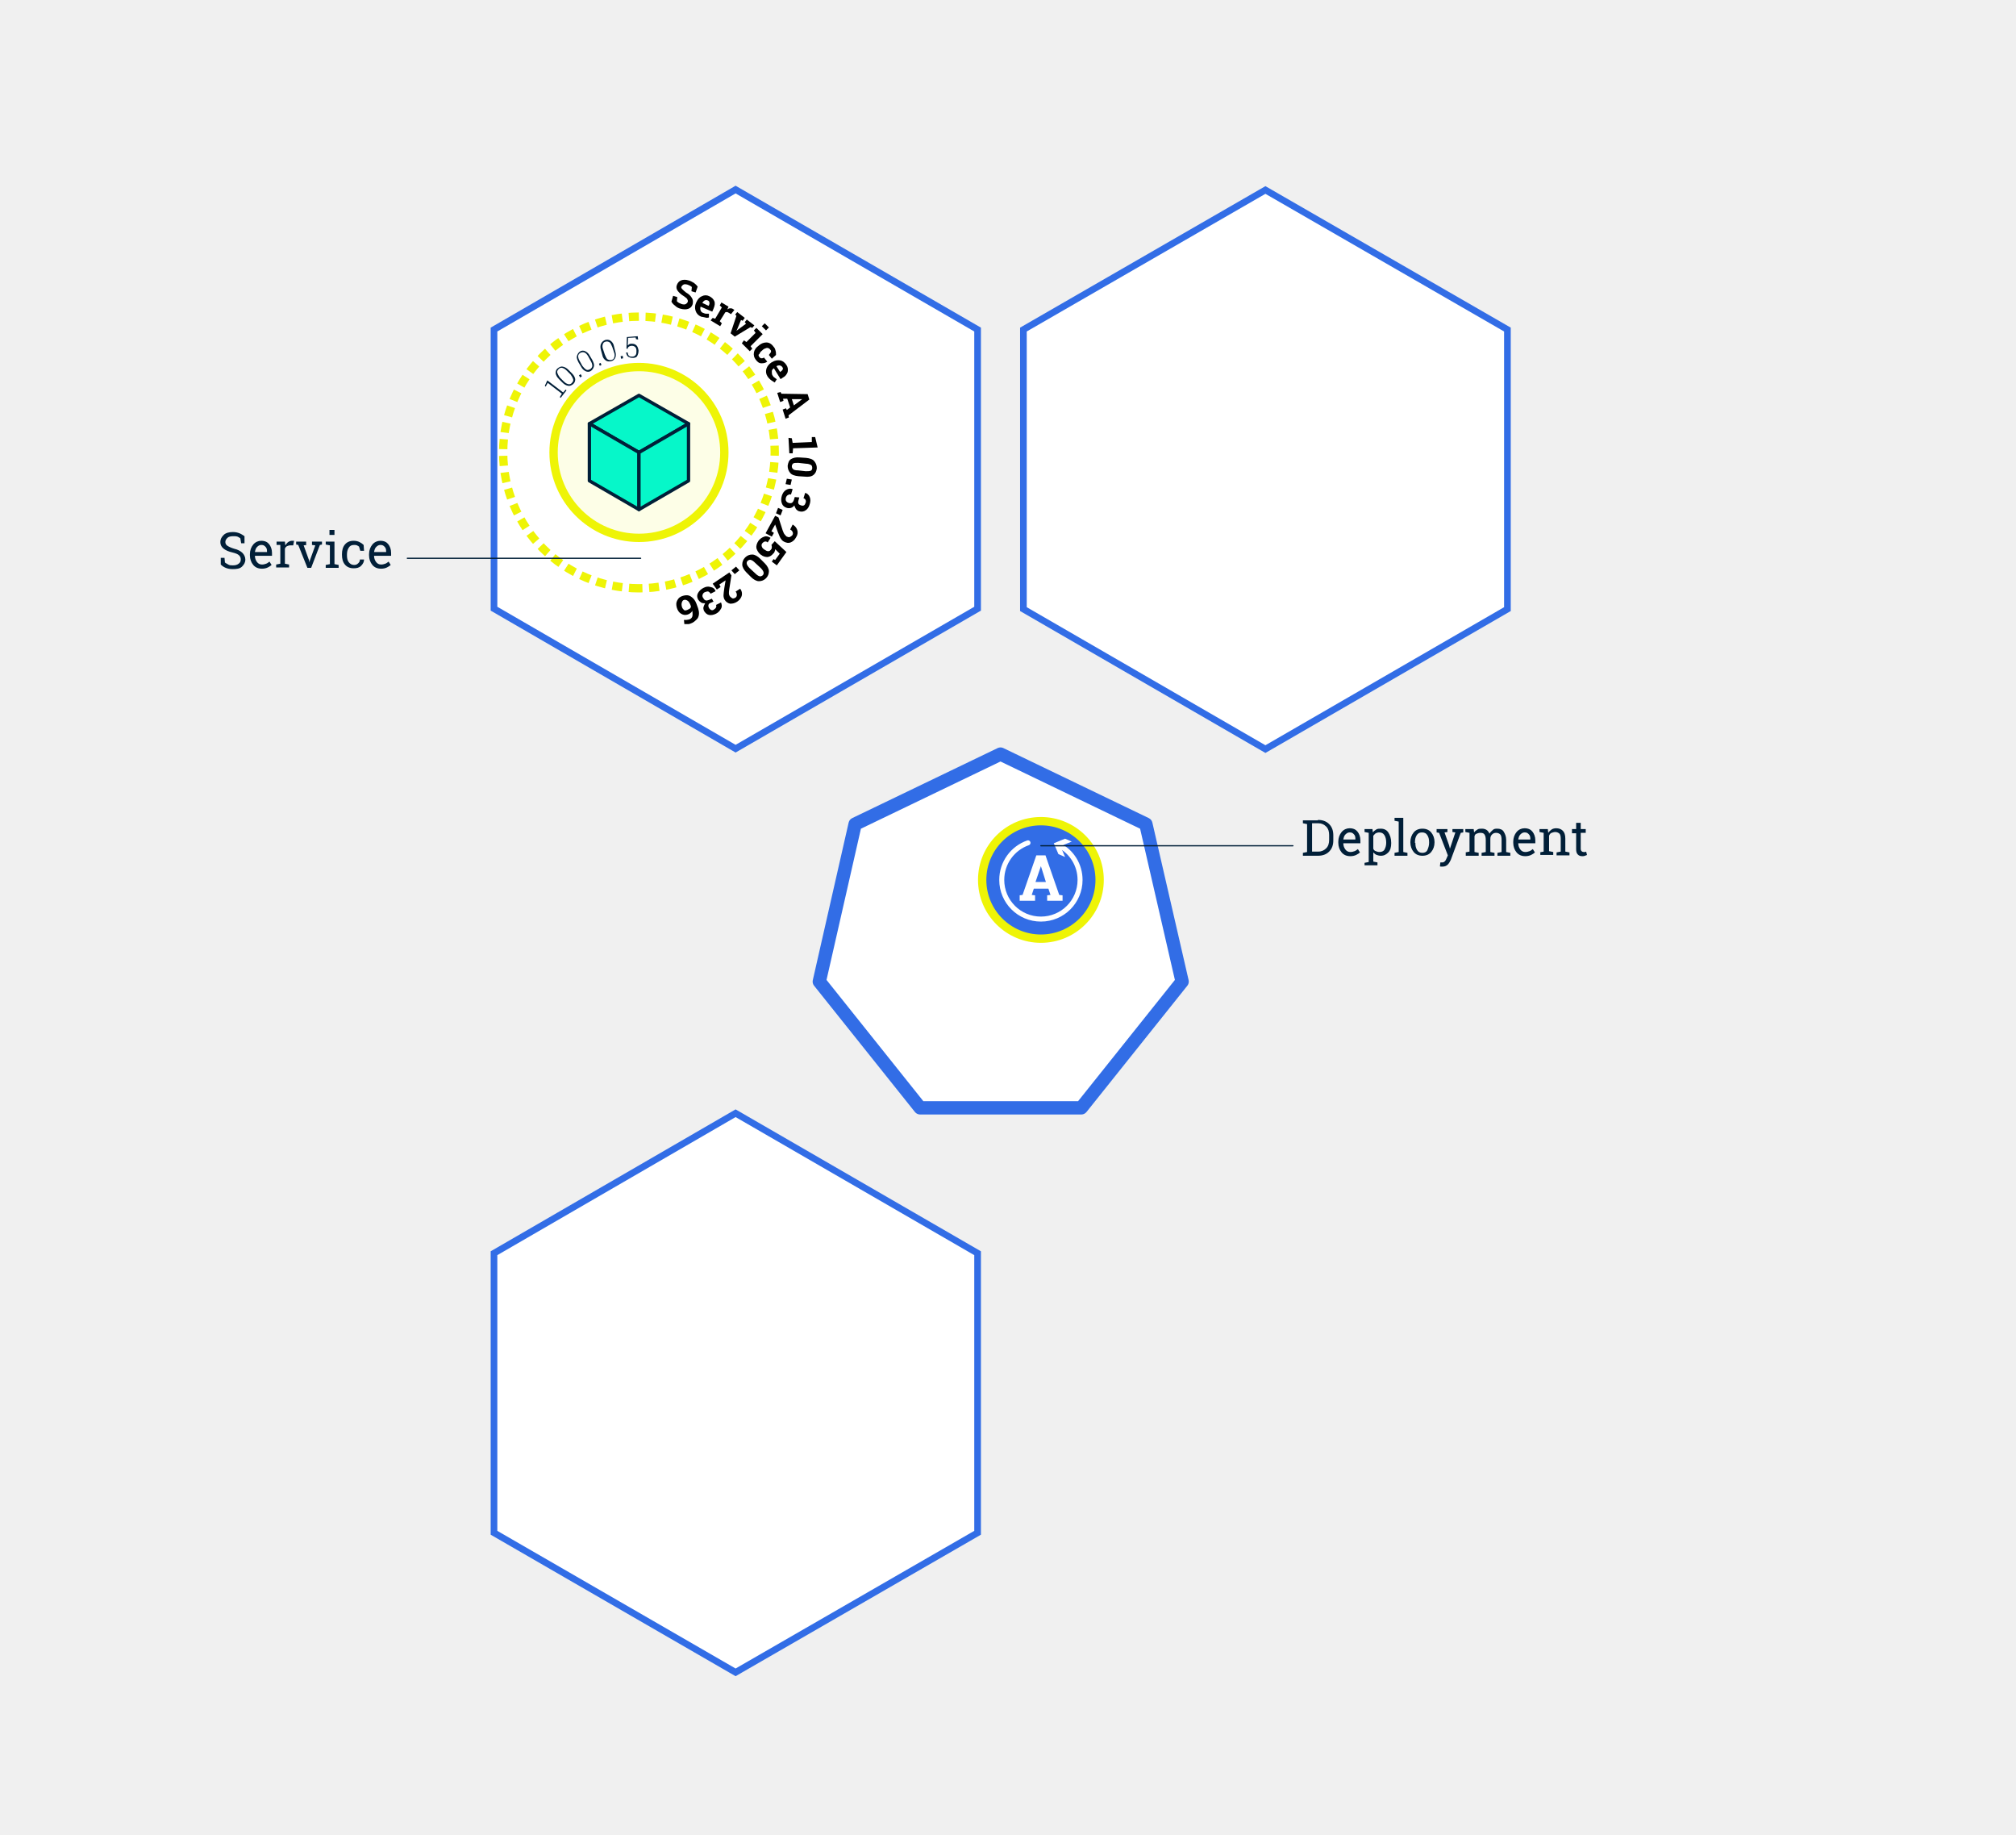
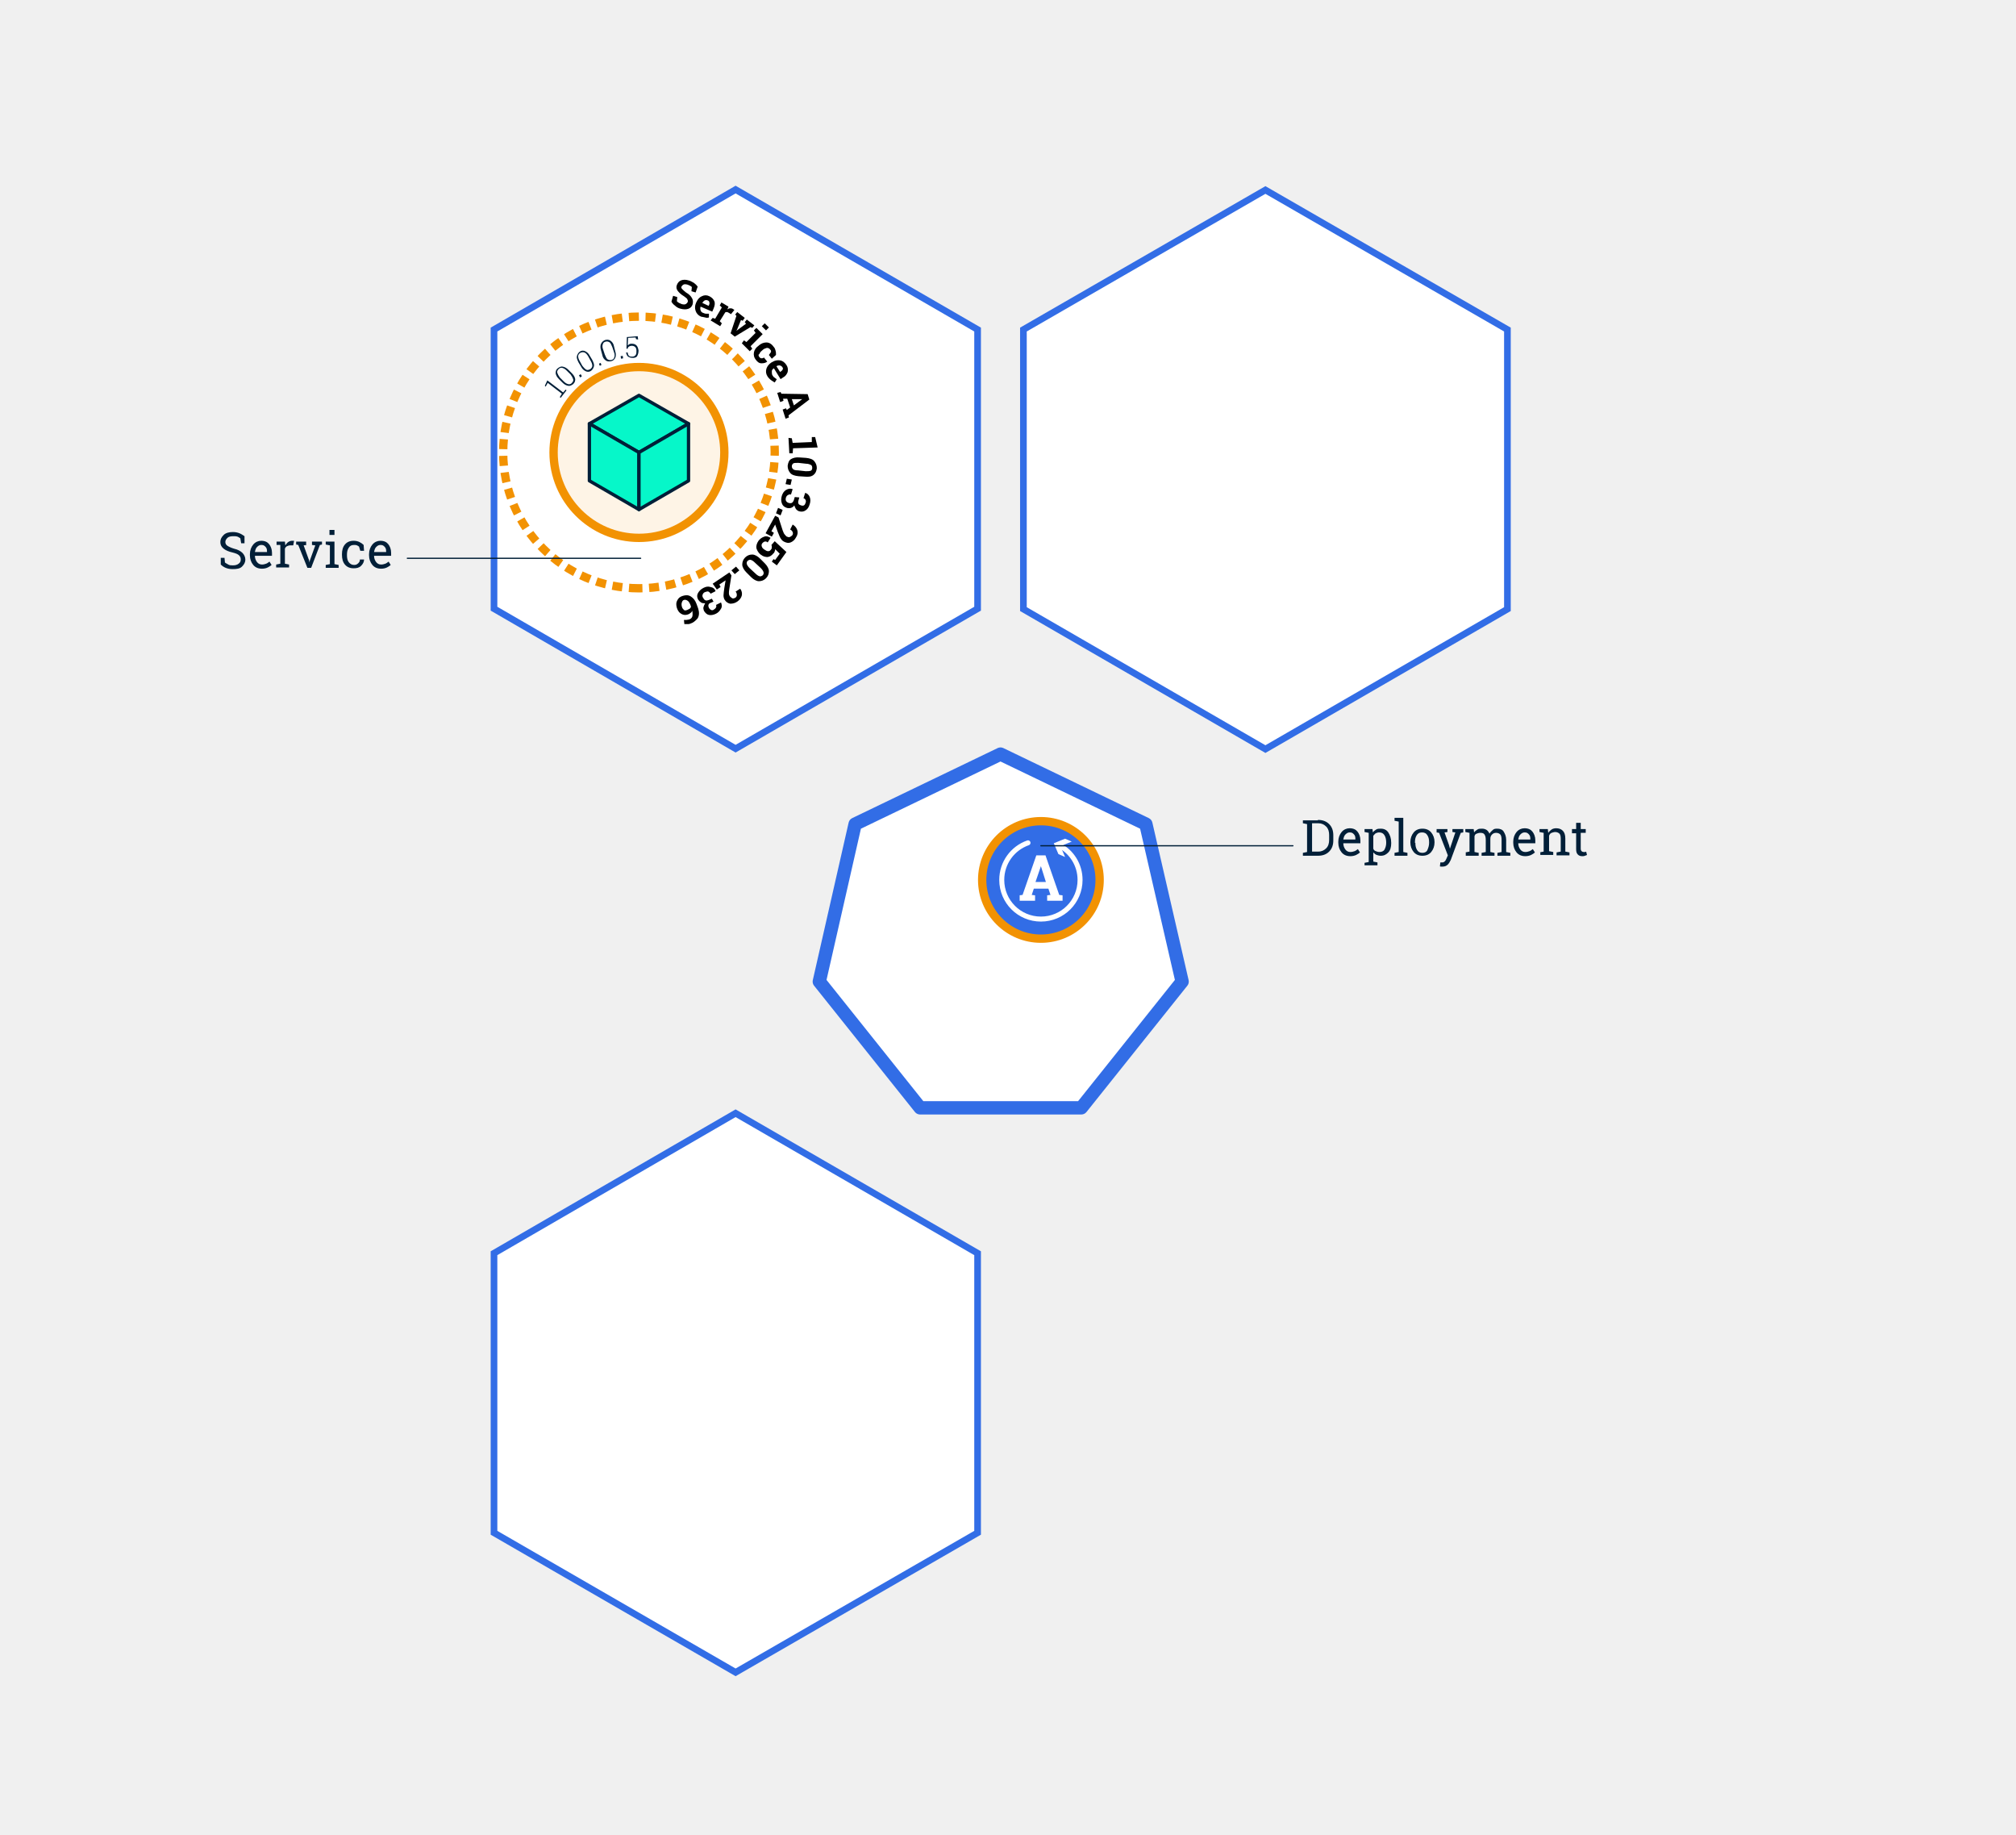
<svg xmlns="http://www.w3.org/2000/svg" xmlns:xlink="http://www.w3.org/1999/xlink" version="1.1" x="0px" y="0px" viewBox="0 0 484 440.4" style="enable-background:new 0 0 484 440.4;" xml:space="preserve">
  <style type="text/css">
	.st0{fill:#FFFFFF;stroke:#326DE6;stroke-width:2;stroke-linecap:round;stroke-linejoin:round;stroke-miterlimit:10;}
	.st1{opacity:0.71;fill:#326CE6;}
	.st2{opacity:0.45;fill:#FFFFFF;}
	.st3{fill:#FFFFFF;stroke:#006DE9;stroke-width:2;stroke-linecap:round;stroke-linejoin:round;stroke-miterlimit:10;}
	.st4{fill:#006DE9;}
	.st5{fill:#A0CAEA;}
	.st6{fill:#FFFFFF;}
	.st7{opacity:0.13;}
	.st8{fill:url(#SVGID_1_);}
	.st9{fill:url(#SVGID_2_);}
	.st10{fill:#FFFFFF;stroke:#006DE9;stroke-linecap:round;stroke-linejoin:round;stroke-miterlimit:10;}
	.st11{fill:#FFFFFF;stroke:#006DE9;stroke-width:6;stroke-linecap:round;stroke-linejoin:round;stroke-miterlimit:10;}
	.st12{fill:#FFFFFF;stroke:#326DE6;stroke-width:3.2;stroke-linecap:round;stroke-linejoin:round;stroke-miterlimit:10;}
	.st13{fill:#326DE6;}
	.st14{fill:none;stroke:#326DE6;stroke-width:2.4;stroke-miterlimit:10;}
	.st15{fill:#A0CAE9;}
	.st16{fill:#FFFFFF;stroke:#326DE6;stroke-width:1.6;stroke-linecap:round;stroke-linejoin:round;stroke-miterlimit:10;}
	.st17{fill:#FFFFFF;stroke:#326DE6;stroke-width:1.6;stroke-miterlimit:10;}
	.st18{fill:none;stroke:#06F7C9;stroke-width:2;stroke-miterlimit:10;}
	.st19{fill:none;stroke:#06F7C9;stroke-width:2;stroke-miterlimit:10;stroke-dasharray:2.375,1.583;}
	.st20{fill:none;stroke:#06F7C9;stroke-width:2;stroke-miterlimit:10;stroke-dasharray:2.401,1.6;}
- 	.st21{fill:none;stroke:#EEF406;stroke-width:2;stroke-miterlimit:10;stroke-dasharray:2.4,1.6;}
- 	.st22{fill:none;stroke:#EEF406;stroke-width:2;stroke-miterlimit:10;}
- 	.st23{fill:none;stroke:#EEF406;stroke-width:2;stroke-miterlimit:10;stroke-dasharray:2.397,1.598;}
- 	.st24{fill:none;stroke:#EEF406;stroke-width:2;stroke-miterlimit:10;stroke-dasharray:2.395,1.597;}
- 	.st25{fill:none;stroke:#EEF406;stroke-width:2;stroke-miterlimit:10;stroke-dasharray:2.396,1.598;}
- 	.st26{opacity:0.1;fill:#EEF406;}
- 	.st27{opacity:2.000000e-02;fill:#EEF406;}
+ 	.st21{fill:none;stroke:#F29202;stroke-width:2;stroke-miterlimit:10;stroke-dasharray:2.4,1.6;}
+ 	.st22{fill:none;stroke:#F29202;stroke-width:2;stroke-miterlimit:10;}
+ 	.st23{fill:none;stroke:#F29202;stroke-width:2;stroke-miterlimit:10;stroke-dasharray:2.397,1.598;}
+ 	.st24{fill:none;stroke:#F29202;stroke-width:2;stroke-miterlimit:10;stroke-dasharray:2.395,1.597;}
+ 	.st25{fill:none;stroke:#F29202;stroke-width:2;stroke-miterlimit:10;stroke-dasharray:2.396,1.598;}
+ 	.st26{opacity:0.1;fill:#F29202;}
+ 	.st27{opacity:2.000000e-02;fill:#F29202;}
	.st28{opacity:0.1;fill:#06F7C9;}
	.st29{fill:none;stroke:#006DE9;stroke-width:0.8;stroke-miterlimit:10;}
	.st30{opacity:0.1;fill:url(#SVGID_3_);}
	.st31{opacity:0.1;fill:url(#SVGID_4_);}
	.st32{opacity:0.1;fill:url(#SVGID_5_);}
	.st33{opacity:0.1;fill:url(#SVGID_6_);}
	.st34{fill:none;stroke:#326DE6;stroke-width:1.2;stroke-miterlimit:10;}
	.st35{opacity:0.1;fill:url(#SVGID_7_);}
	.st36{opacity:0.1;fill:url(#SVGID_8_);}
	.st37{opacity:0.1;fill:url(#SVGID_9_);}
	.st38{opacity:0.1;fill:url(#SVGID_10_);}
	.st39{fill:none;stroke:#326DE6;stroke-width:2;stroke-miterlimit:10;}
- 	.st40{opacity:0.4;fill:none;stroke:#EEF406;stroke-width:2;stroke-miterlimit:10;}
- 	.st41{fill:none;stroke:#EEF406;stroke-width:2.46;stroke-miterlimit:10;}
+ 	.st40{opacity:0.4;fill:none;stroke:#F29202;stroke-width:2;stroke-miterlimit:10;}
+ 	.st41{fill:none;stroke:#F29202;stroke-width:2.46;stroke-miterlimit:10;}
	.st42{fill:#011F38;}
	.st43{opacity:0.4;}
	.st44{opacity:0.1;}
- 	.st45{fill:#326DE6;stroke:#EEF406;stroke-width:2;stroke-miterlimit:10;}
+ 	.st45{fill:#326DE6;stroke:#F29202;stroke-width:2;stroke-miterlimit:10;}
	.st46{fill:none;stroke:#FFFFFF;stroke-width:1.2;stroke-linecap:round;stroke-linejoin:round;}
	.st47{fill:#06F7C9;stroke:#FFFFFF;stroke-width:0.3;stroke-linecap:round;stroke-linejoin:round;stroke-miterlimit:10;}
	.st48{fill:none;stroke:#011F38;stroke-width:1.2;stroke-linecap:round;stroke-linejoin:round;}
	.st49{fill:#326DE6;stroke:#06F7C9;stroke-width:2;stroke-miterlimit:10;}
	.st50{fill:#06F7C9;stroke:#011F38;stroke-width:0.8;stroke-linecap:round;stroke-linejoin:round;stroke-miterlimit:10;}
	.st51{fill:#8115FF;stroke:#011F38;stroke-width:0.8;stroke-linecap:round;stroke-linejoin:round;stroke-miterlimit:10;}
	.st52{opacity:0.3;}
	.st53{opacity:0.2;fill:#6D6E71;}
- 	.st54{fill:#EEF406;}
+ 	.st54{fill:#F29202;}
	.st55{fill:#06F7C9;}
	.st56{fill:#FFFFFF;stroke:#06F7C9;stroke-width:2;stroke-miterlimit:10;stroke-dasharray:2.4,1.6;}
- 	.st57{fill:#FFFFFF;stroke:#EEF406;stroke-width:1.6;stroke-miterlimit:10;stroke-dasharray:2.4,1.6;}
+ 	.st57{fill:#FFFFFF;stroke:#F29202;stroke-width:1.6;stroke-miterlimit:10;stroke-dasharray:2.4,1.6;}
	.st58{fill:none;stroke:#06F7C9;stroke-width:2;stroke-miterlimit:10;stroke-dasharray:2.494,1.663;}
	.st59{fill:none;stroke:#06F7C9;stroke-width:2;stroke-miterlimit:10;stroke-dasharray:2.008,1.339;}
	.st60{fill:none;stroke:#06F7C9;stroke-width:2;stroke-miterlimit:10;stroke-dasharray:2.724,1.816;}
	.st61{fill:#011F38;stroke:#414042;stroke-width:0.3;stroke-linecap:round;stroke-linejoin:round;stroke-miterlimit:10;}
	.st62{fill:none;stroke:#011F38;stroke-width:0.3;stroke-linecap:round;stroke-linejoin:round;stroke-miterlimit:10;}
	.st63{fill:none;stroke:#011F38;stroke-width:0.281;stroke-linecap:round;stroke-linejoin:round;stroke-miterlimit:10;}
</style>
  <symbol id="node_high_level" viewBox="-81 -93 162 186.1">
    <polygon class="st0" points="-80,-46 -80,46 0,92 80,46 80,-46 0,-92  " />
    <g id="Isolation_Mode_3_">
	</g>
  </symbol>
  <symbol id="node_x5F_empty" viewBox="-87.5 -100.6 175.1 201.1">
    <use xlink:href="#node_high_level" width="162" height="186.1" id="XMLID_201_" x="-81" y="-93" transform="matrix(1.0808 0 0 1.0808 -3.292006e-05 -3.749943e-05)" style="overflow:visible;" />
    <g>
      <polygon class="st1" points="76.8,-28.1 -14,-80.3 0,-88.3 76.7,-44.4   " />
      <polygon class="st2" points="76.8,-28.1 32.1,-53.8 38.8,-66.1 76.7,-44.4   " />
    </g>
  </symbol>
  <symbol id="node_x5F_new" viewBox="-87.6 -101 175.2 202">
    <polygon class="st3" points="0,-100 -86.6,-50 -86.6,50 0,100 86.6,50 86.6,-50  " />
    <polygon class="st4" points="-86.6,-20.2 -86.6,-50 0,-100 25.8,-85.1  " />
    <polygon class="st5" points="-40.8,-70.7 -32.9,-57 15.7,-85.1 0,-94.3  " />
    <text transform="matrix(0.866 -0.5 -0.5 -0.866 -33.9256 -70.7388)" class="st6" style="font-family:'RobotoSlab-Regular'; font-size:11.363px;">Docker</text>
    <text transform="matrix(0.866 -0.5 -0.5 -0.866 -76.0668 -46.4087)" class="st6" style="font-family:'RobotoSlab-Regular'; font-size:11.363px;">Kubelt</text>
  </symbol>
  <g id="CLUSTER">
</g>
  <g id="master">
    <g id="master_x5F_level1">
	</g>
    <polygon class="st12" points="220.9,265.9 196.7,235.6 205.3,197.8 240.2,181 275.1,197.8 283.8,235.6 259.6,265.9  " />
  </g>
  <g id="Node">
    <g id="Node_x5F_level3_x5F_1">
      <g id="Isolation_Mode">
		</g>
    </g>
    <g>
      <polygon class="st17" points="303.8,179.8 245.7,146.2 245.7,79.1 303.8,45.6 361.9,79.1 361.9,146.2   " />
    </g>
    <g>
      <polygon class="st17" points="176.6,179.7 118.6,146.1 118.6,79.1 176.6,45.5 234.7,79.1 234.7,146.1   " />
    </g>
    <g>
      <polygon class="st17" points="176.6,401.4 118.6,367.9 118.6,300.8 176.6,267.2 234.7,300.8 234.7,367.9   " />
    </g>
  </g>
  <g id="service">
    <g>
      <g>
        <path d="M167,70.2l-1-0.3l0.1-1c-0.1-0.1-0.2-0.2-0.4-0.3c-0.2-0.1-0.4-0.2-0.7-0.3c-0.4-0.1-0.7-0.1-0.9,0     c-0.2,0.1-0.4,0.3-0.5,0.5c-0.1,0.2,0,0.4,0.2,0.6c0.2,0.2,0.5,0.5,0.9,0.8c0.7,0.4,1.1,0.8,1.4,1.3s0.3,0.9,0.2,1.5     c-0.2,0.6-0.5,0.9-1,1.1s-1.2,0.2-1.9,0c-0.5-0.1-1-0.4-1.3-0.7c-0.4-0.3-0.7-0.6-0.9-1l0.4-1.4l1,0.3l-0.1,1     c0.1,0.1,0.3,0.3,0.5,0.4c0.2,0.1,0.5,0.2,0.7,0.3c0.4,0.1,0.7,0.1,0.9,0c0.2-0.1,0.4-0.3,0.5-0.5c0.1-0.3,0-0.5-0.1-0.7     s-0.4-0.4-0.8-0.7c-0.7-0.4-1.2-0.9-1.5-1.3c-0.3-0.4-0.4-0.9-0.2-1.4c0.2-0.5,0.5-0.9,1-1.1c0.5-0.2,1.2-0.2,1.8,0     c0.5,0.1,0.9,0.4,1.3,0.6c0.4,0.3,0.7,0.6,0.9,0.9L167,70.2z" />
        <path d="M168.3,76c-0.7-0.3-1.1-0.8-1.3-1.4c-0.2-0.6-0.2-1.2,0.1-1.9l0.1-0.2c0.3-0.7,0.8-1.2,1.3-1.4c0.6-0.3,1.2-0.3,1.8,0     c0.6,0.3,1,0.7,1.2,1.2c0.2,0.5,0.1,1.1-0.2,1.8l-0.3,0.7l-2.8-1.2l0,0c-0.1,0.3-0.1,0.6,0,0.9s0.3,0.5,0.6,0.6     c0.3,0.1,0.5,0.2,0.7,0.2c0.2,0,0.4,0,0.7,0l0,0.9c-0.3,0.1-0.6,0.1-0.9,0S168.7,76.1,168.3,76z M169.9,72.1     c-0.2-0.1-0.5-0.1-0.7,0s-0.4,0.3-0.6,0.6l0,0l1.5,0.7l0.1-0.1c0.1-0.3,0.2-0.5,0.1-0.7C170.3,72.4,170.2,72.2,169.9,72.1z" />
        <path d="M171.1,76.3l0.6,0.2l1.6-2.7l-0.5-0.5l0.4-0.7l1.7,1l-0.3,0.7c0.2-0.2,0.5-0.3,0.7-0.3c0.2,0,0.5,0,0.7,0.2     c0.1,0,0.1,0.1,0.2,0.1c0.1,0.1,0.1,0.1,0.1,0.1l-0.8,1l-0.5-0.3c-0.2-0.1-0.3-0.2-0.5-0.2c-0.2,0-0.3,0-0.4,0.1l-1.3,2.1     l0.5,0.5l-0.4,0.7l-2.3-1.4L171.1,76.3z" />
        <path d="M178.3,77l-0.4-0.2l-0.9,2.2l-0.2,0.4l0,0l0.4-0.3l1.9-1.4l-0.3-0.4l0.5-0.6l1.8,1.4l-0.5,0.6l-0.4-0.2l-3.8,2.3l-1-0.8     l1.4-4.2l-0.3-0.3l0.5-0.6l1.8,1.4L178.3,77z" />
        <path d="M178.6,81.7l0.6,0.4l2.2-2.2l-0.4-0.6l0.6-0.6l1.5,1.5l-2.9,2.9l0.4,0.6l-0.6,0.6l-1.9-1.9L178.6,81.7z M183.9,79.3l-1-1     l0.7-0.7l1,1L183.9,79.3z" />
        <path d="M182.3,85.7c0.2,0.2,0.3,0.3,0.5,0.3c0.2,0,0.4,0,0.6-0.2l0.8,1l0,0c-0.4,0.3-0.8,0.4-1.4,0.4s-1-0.4-1.3-0.8     c-0.5-0.6-0.6-1.2-0.5-1.8c0.1-0.6,0.5-1.2,1.1-1.6l0.1-0.1c0.6-0.5,1.2-0.7,1.8-0.7c0.6,0,1.2,0.3,1.7,1c0.3,0.3,0.4,0.6,0.5,1     c0.1,0.3,0.1,0.6,0.1,1l-1,0.9l-0.7-0.9l0.5-0.7c0-0.1,0-0.2,0-0.3c0-0.1-0.1-0.2-0.2-0.3c-0.2-0.3-0.5-0.4-0.8-0.4     c-0.3,0.1-0.7,0.2-1,0.5l-0.1,0.1c-0.4,0.3-0.6,0.6-0.7,0.9C182,85.1,182.1,85.4,182.3,85.7z" />
        <path d="M184.3,90.4c-0.4-0.6-0.5-1.2-0.3-1.9c0.2-0.6,0.6-1.1,1.2-1.5l0.2-0.1c0.6-0.4,1.3-0.5,1.9-0.4c0.6,0.1,1.1,0.5,1.5,1.1     c0.4,0.6,0.4,1.1,0.3,1.7c-0.2,0.5-0.5,1-1.1,1.3l-0.6,0.4l-1.6-2.6l0,0c-0.3,0.2-0.5,0.4-0.5,0.7s0,0.6,0.1,0.9     c0.2,0.3,0.3,0.5,0.5,0.6c0.2,0.1,0.3,0.3,0.6,0.4l-0.5,0.8c-0.2-0.1-0.5-0.3-0.8-0.5S184.5,90.7,184.3,90.4z M187.8,88.1     c-0.1-0.2-0.3-0.3-0.6-0.4c-0.2,0-0.5,0-0.8,0.2l0,0l0.9,1.4l0.1-0.1c0.2-0.1,0.4-0.3,0.5-0.5C188,88.5,188,88.3,187.8,88.1z" />
        <path d="M187.4,94.1l0.2,0.4l6.3,0.1l0.4,1.3l-5,3.8l0.1,0.5l-0.8,0.3l-0.7-2.2l0.8-0.3l0.2,0.4l0.8-0.6l-0.7-2.1l-1,0l0.1,0.5     l-0.8,0.3l-0.7-2.2L187.4,94.1z M190.1,95.8l0.5,1.5l2-1.5l0,0L190.1,95.8z" />
        <path d="M190.1,105.2l0.2,1.1l4.6-0.2l0-1.2l0.8,0l0.6,2.5l-5.9,0.2l-0.1,1.2l-0.8,0l-0.2-3.7L190.1,105.2z" />
        <path d="M191.7,114.3c-0.9-0.1-1.6-0.3-2-0.8s-0.6-1-0.6-1.7c0.1-0.7,0.3-1.3,0.8-1.6s1.2-0.5,2.1-0.4l1.5,0.1     c0.9,0.1,1.6,0.3,2,0.8s0.6,1,0.6,1.7c-0.1,0.7-0.3,1.2-0.8,1.6s-1.2,0.5-2.1,0.4L191.7,114.3z M193.4,113.1c0.5,0,0.9,0,1.2-0.1     c0.3-0.1,0.4-0.4,0.4-0.7c0-0.3-0.1-0.6-0.3-0.7s-0.6-0.3-1.2-0.3l-1.8-0.2c-0.5,0-1,0-1.2,0.1s-0.4,0.4-0.4,0.7     c0,0.3,0.1,0.5,0.3,0.7c0.2,0.2,0.6,0.3,1.2,0.3L193.4,113.1z" />
        <path d="M188.6,116.2l0.3-1.3l1.2,0.2l-0.3,1.3L188.6,116.2z" />
        <path d="M191.9,119.4l-0.2,0.7c-0.1,0.3-0.1,0.6,0,0.8s0.3,0.3,0.6,0.4c0.3,0.1,0.5,0.1,0.7,0c0.2-0.1,0.3-0.3,0.4-0.6     c0.1-0.2,0.1-0.5,0-0.7c-0.1-0.2-0.3-0.4-0.5-0.4l0.4-1.3l0,0c0.5,0.1,0.9,0.5,1.1,1c0.2,0.5,0.2,1.1,0,1.7     c-0.2,0.7-0.5,1.2-1,1.5c-0.4,0.3-1,0.4-1.6,0.2c-0.3-0.1-0.5-0.3-0.7-0.5c-0.2-0.3-0.3-0.6-0.4-0.9c-0.2,0.3-0.5,0.5-0.8,0.6     c-0.3,0.1-0.7,0.1-1,0c-0.6-0.2-1-0.5-1.2-1.1s-0.2-1.1,0-1.8c0.2-0.6,0.5-1.1,1-1.4c0.5-0.3,1-0.4,1.6-0.2l0,0l-0.4,1.3     c-0.3-0.1-0.5,0-0.7,0.1s-0.4,0.3-0.5,0.6c-0.1,0.3-0.1,0.6,0,0.8c0.1,0.2,0.3,0.4,0.6,0.5c0.3,0.1,0.6,0.1,0.8,0     c0.2-0.1,0.4-0.4,0.5-0.7l0.2-0.7L191.9,119.4z" />
        <path d="M186.3,123.2l0.5-1.3l1.1,0.5l-0.5,1.3L186.3,123.2z" />
        <path d="M186.1,123.8l0.8,0.4l1,3.1c0.2,0.5,0.3,0.8,0.5,1s0.3,0.4,0.5,0.5c0.3,0.1,0.5,0.2,0.7,0.1s0.4-0.2,0.6-0.4     c0.2-0.3,0.2-0.5,0.1-0.8c-0.1-0.2-0.3-0.5-0.6-0.6l0.6-1.2l0,0c0.5,0.3,0.9,0.7,1.1,1.3c0.2,0.6,0.1,1.2-0.3,1.8     c-0.3,0.6-0.8,1-1.3,1.2c-0.5,0.2-1,0.1-1.6-0.2c-0.4-0.2-0.6-0.5-0.8-0.8s-0.4-0.9-0.7-1.6l-0.6-1.7l0,0l-0.9,1.6l0.6,0.4     l-0.5,0.9l-1.5-0.8L186.1,123.8z" />
        <path d="M185.7,134.2l0.4,0.2l1.1-1.5l-1.1-1.1c0,0.2,0,0.3-0.1,0.5c-0.1,0.2-0.1,0.4-0.3,0.5c-0.4,0.5-0.8,0.8-1.4,0.9     c-0.5,0-1.1-0.1-1.7-0.6c-0.5-0.4-0.8-0.9-1-1.5c-0.1-0.6,0.1-1.2,0.5-1.8c0.4-0.5,0.8-0.8,1.4-1c0.5-0.2,1,0,1.5,0.3l0,0     l-0.7,1.1c-0.2-0.2-0.5-0.3-0.7-0.2c-0.2,0-0.4,0.2-0.6,0.4c-0.2,0.3-0.2,0.5-0.1,0.8s0.3,0.5,0.6,0.7c0.3,0.2,0.6,0.4,0.9,0.4     c0.3,0,0.5-0.1,0.7-0.4c0.2-0.2,0.2-0.4,0.2-0.6c0-0.2,0-0.3-0.1-0.5l0.8-0.9l2.8,2.6l-2.3,3.2l-1.2-0.9L185.7,134.2z" />
        <path d="M179.2,137.4c-0.6-0.6-1-1.3-1-1.9s0.2-1.2,0.7-1.7c0.5-0.5,1.1-0.7,1.7-0.7c0.6,0,1.3,0.4,1.9,1l1.1,1.1     c0.6,0.6,1,1.3,1,1.9c0,0.6-0.2,1.2-0.7,1.7c-0.5,0.5-1.1,0.7-1.7,0.7c-0.6,0-1.3-0.4-1.9-1L179.2,137.4z M181.3,137.6     c0.4,0.4,0.7,0.6,1,0.7c0.3,0.1,0.5,0,0.8-0.2c0.2-0.2,0.3-0.5,0.2-0.8c-0.1-0.3-0.3-0.6-0.7-1l-1.3-1.2c-0.4-0.4-0.7-0.6-1-0.7     c-0.3-0.1-0.5,0-0.8,0.2c-0.2,0.2-0.3,0.5-0.2,0.8c0.1,0.3,0.3,0.6,0.7,1L181.3,137.6z" />
        <path d="M175.6,136.9l1.1-0.9l0.8,0.9l-1.1,0.9L175.6,136.9z" />
        <path d="M175.1,137.4l0.5,0.7l-0.5,3.2c-0.1,0.5-0.1,0.9-0.1,1.1c0,0.3,0.1,0.5,0.2,0.7c0.2,0.2,0.4,0.4,0.6,0.5     c0.2,0.1,0.5,0,0.7-0.1c0.3-0.2,0.4-0.4,0.4-0.7c0-0.3-0.1-0.6-0.3-0.8l1.1-0.7l0,0c0.4,0.5,0.5,1.1,0.4,1.6s-0.5,1.1-1.1,1.5     c-0.6,0.4-1.1,0.5-1.7,0.5c-0.5-0.1-1-0.4-1.3-0.9c-0.2-0.3-0.3-0.7-0.3-1.1c0-0.4,0.1-1,0.2-1.8l0.3-1.8l0,0l-1.5,1l0.3,0.6     l-0.9,0.6l-1-1.4L175.1,137.4z" />
        <path d="M171.3,144.4l-0.7,0.3c-0.3,0.1-0.5,0.3-0.5,0.5c-0.1,0.2,0,0.5,0.1,0.7c0.1,0.2,0.3,0.4,0.5,0.5     c0.2,0.1,0.5,0.1,0.7-0.1c0.2-0.1,0.4-0.3,0.5-0.5c0.1-0.2,0.1-0.4,0-0.6l1.2-0.6l0,0c0.2,0.5,0.3,1,0,1.5s-0.6,0.9-1.2,1.2     c-0.6,0.3-1.2,0.4-1.7,0.3s-0.9-0.5-1.2-1c-0.1-0.3-0.2-0.6-0.1-0.9c0.1-0.3,0.2-0.6,0.4-0.9c-0.4,0-0.7,0-1-0.2     c-0.3-0.2-0.5-0.4-0.7-0.7c-0.3-0.6-0.3-1.1,0-1.6s0.7-0.9,1.3-1.2c0.6-0.3,1.1-0.4,1.7-0.2c0.6,0.1,1,0.4,1.2,1l0,0l-1.2,0.6     c-0.1-0.2-0.3-0.4-0.5-0.5s-0.5,0-0.8,0.1c-0.3,0.1-0.5,0.3-0.6,0.6c-0.1,0.2-0.1,0.5,0.1,0.8c0.2,0.3,0.3,0.5,0.6,0.6     c0.2,0.1,0.5,0,0.8-0.1l0.7-0.3L171.3,144.4z" />
        <path d="M165.7,149.7c-0.2,0.1-0.5,0.1-0.7,0.1s-0.5,0-0.7,0l-0.1-1c0.2,0,0.4,0,0.6,0c0.2,0,0.4-0.1,0.6-0.1     c0.4-0.1,0.7-0.4,0.8-0.7s0.1-0.8,0-1.4l0,0c-0.1,0.2-0.2,0.4-0.4,0.5c-0.2,0.2-0.4,0.3-0.7,0.4c-0.6,0.2-1.1,0.1-1.6-0.2     s-0.8-0.8-1-1.4c-0.2-0.7-0.2-1.3,0.1-1.8c0.3-0.6,0.7-0.9,1.4-1.1c0.7-0.2,1.3-0.2,1.9,0.2s1,0.9,1.3,1.7l0.4,1.1     c0.3,0.9,0.3,1.7-0.1,2.4C167,149,166.4,149.5,165.7,149.7z M165,146.4c0.2-0.1,0.4-0.2,0.6-0.3c0.1-0.1,0.2-0.3,0.3-0.4     l-0.1-0.4c-0.2-0.5-0.4-0.9-0.7-1.1c-0.3-0.2-0.6-0.3-0.9-0.2c-0.3,0.1-0.4,0.3-0.5,0.6c-0.1,0.3-0.1,0.6,0,1     c0.1,0.4,0.3,0.6,0.5,0.8S164.7,146.5,165,146.4z" />
      </g>
    </g>
    <path class="st21" d="M153.4,141.2c-18,0-32.6-14.6-32.6-32.6S135.4,76,153.4,76S186,90.6,186,108.6S171.4,141.2,153.4,141.2z" />
  </g>
  <g id="pods">
    <circle class="st26" cx="153.4" cy="108.6" r="20.5" />
    <circle class="st22" cx="153.4" cy="108.6" r="20.5" />
  </g>
  <g id="IP">
    <g>
      <path class="st42" d="M134.4,95.3l0.5-0.8l-3.4-2.6l-0.5,0.9l-0.2-0.2l0.6-1.3l3.8,2.9l0.6-0.7l0.2,0.2l-1.4,1.8L134.4,95.3z" />
      <path class="st42" d="M137.3,89.6c0.5,0.5,0.7,0.9,0.8,1.4c0,0.5-0.1,0.8-0.5,1.2c-0.4,0.3-0.8,0.5-1.2,0.4    c-0.5-0.1-0.9-0.3-1.4-0.8l-0.8-0.8c-0.5-0.5-0.7-0.9-0.8-1.4c0-0.5,0.1-0.9,0.5-1.2c0.4-0.3,0.8-0.5,1.2-0.4    c0.5,0.1,0.9,0.3,1.4,0.8L137.3,89.6z M136.1,89c-0.4-0.4-0.7-0.6-1.1-0.7c-0.3-0.1-0.6,0-0.9,0.3c-0.3,0.3-0.4,0.6-0.3,0.9    s0.3,0.7,0.6,1.1l0.9,0.9c0.4,0.4,0.7,0.6,1.1,0.7c0.3,0.1,0.7,0,0.9-0.3c0.3-0.3,0.4-0.6,0.3-0.9c-0.1-0.3-0.3-0.7-0.6-1.1    L136.1,89z" />
      <path class="st42" d="M139.7,90.3l-0.4,0.3l-0.3-0.5l0.4-0.3L139.7,90.3z" />
      <path class="st42" d="M142.2,86.4c0.3,0.6,0.5,1.1,0.4,1.5c-0.1,0.4-0.3,0.8-0.7,1.1c-0.4,0.3-0.9,0.3-1.3,0.1    c-0.4-0.2-0.8-0.5-1.1-1.1l-0.6-1c-0.3-0.6-0.5-1.1-0.4-1.5s0.3-0.8,0.7-1.1c0.4-0.3,0.9-0.3,1.3-0.1s0.8,0.5,1.1,1.1L142.2,86.4z     M141.2,85.5c-0.3-0.5-0.6-0.8-0.9-0.9c-0.3-0.1-0.6-0.1-1,0.1c-0.3,0.2-0.5,0.5-0.5,0.8c0,0.3,0.1,0.7,0.4,1.2l0.6,1.1    c0.3,0.4,0.6,0.7,0.9,0.9s0.6,0.1,1-0.1c0.3-0.2,0.5-0.5,0.5-0.8c0-0.3-0.1-0.7-0.4-1.2L141.2,85.5z" />
      <path class="st42" d="M144.4,87.6l-0.4,0.2l-0.2-0.5l0.4-0.2L144.4,87.6z" />
      <path class="st42" d="M147.7,84.3c0.2,0.6,0.2,1.2,0,1.6c-0.2,0.4-0.5,0.7-1,0.8c-0.5,0.1-0.9,0.1-1.3-0.2    c-0.4-0.3-0.7-0.7-0.8-1.3l-0.3-1.1c-0.2-0.6-0.2-1.2,0-1.6c0.2-0.4,0.5-0.7,1-0.9c0.5-0.1,0.9-0.1,1.3,0.2    c0.4,0.3,0.7,0.7,0.8,1.3L147.7,84.3z M147,83.3c-0.2-0.5-0.4-0.9-0.6-1.1c-0.3-0.2-0.6-0.3-1-0.2c-0.4,0.1-0.6,0.3-0.7,0.7    c-0.1,0.3-0.1,0.7,0.1,1.2l0.4,1.2c0.2,0.5,0.4,0.9,0.6,1.1c0.3,0.2,0.6,0.3,1,0.2c0.4-0.1,0.6-0.3,0.7-0.7    c0.1-0.3,0.1-0.7-0.1-1.2L147,83.3z" />
      <path class="st42" d="M149.6,86l-0.5,0.1l-0.1-0.6l0.5-0.1L149.6,86z" />
      <path class="st42" d="M152.7,81.4l-0.1-0.4l-1.8,0.1l-0.1,1.8c0.1-0.1,0.3-0.2,0.4-0.3c0.2-0.1,0.4-0.1,0.6-0.1    c0.4,0,0.8,0.1,1.1,0.4c0.3,0.3,0.4,0.7,0.5,1.2c0,0.5-0.1,0.9-0.3,1.3s-0.6,0.5-1.1,0.5c-0.4,0-0.8-0.1-1.1-0.3s-0.4-0.6-0.5-1    l0,0l0.4,0c0,0.3,0.1,0.6,0.3,0.8c0.2,0.2,0.5,0.2,0.8,0.2c0.4,0,0.7-0.2,0.8-0.4c0.2-0.2,0.2-0.6,0.2-1c0-0.4-0.1-0.7-0.3-0.9    c-0.2-0.2-0.5-0.3-0.8-0.3c-0.3,0-0.6,0.1-0.7,0.2c-0.2,0.1-0.3,0.3-0.3,0.5l-0.3,0l0.1-2.8l2.6-0.2l0.1,0.8L152.7,81.4z" />
    </g>
  </g>
  <g id="deployments">
    <g>
      <g>
        <circle class="st45" cx="249.9" cy="211.2" r="14.1" />
        <g>
          <g>
            <path class="st46" d="M254.3,202.9c3,1.6,5,4.7,5,8.3c0,5.2-4.2,9.4-9.4,9.4c-5.2,0-9.4-4.2-9.4-9.4c0-4.1,2.6-7.6,6.3-8.9" />
            <g>
              <polygon class="st6" points="255.7,205.7 254.6,203.1 257.3,202 255.7,201.3 253,202.4 254.1,205       " />
            </g>
          </g>
        </g>
        <g>
          <path class="st6" d="M244.7,214.9l0.8-0.1l3.3-9.5h2.2l3.3,9.5l0.8,0.1v1.3h-3.7v-1.3l0.8-0.1l-0.5-1.5h-3.5l-0.5,1.5l0.8,0.1      v1.3h-3.7V214.9z M248.6,211.7h2.5l-1.2-3.8h0L248.6,211.7z" />
        </g>
      </g>
    </g>
  </g>
  <g id="containers_x2F_volumes">
    <g>
      <polygon class="st50" points="141.5,101.7 153.4,94.9 165.3,101.7 153.4,108.6   " />
      <polygon class="st50" points="141.5,115.4 141.5,101.7 153.4,108.6 153.4,122.3   " />
      <polygon class="st50" points="153.4,122.3 153.4,108.6 165.3,101.7 165.3,115.4   " />
    </g>
  </g>
  <g id="labels_x2F_selectors">
</g>
  <g id="description">
    <g>
      <path class="st42" d="M58.8,130.4h-0.9l-0.2-1.2c-0.2-0.1-0.4-0.3-0.7-0.4s-0.6-0.1-1-0.1c-0.6,0-1.1,0.1-1.4,0.4s-0.5,0.6-0.5,1    c0,0.4,0.2,0.7,0.5,0.9s0.9,0.5,1.6,0.7c0.9,0.2,1.6,0.6,2,1s0.7,1,0.7,1.6c0,0.7-0.3,1.2-0.8,1.7s-1.3,0.6-2.2,0.6    c-0.7,0-1.2-0.1-1.7-0.3s-0.9-0.5-1.2-0.8v-1.6h0.9L54,135c0.2,0.2,0.5,0.3,0.8,0.5s0.7,0.2,1.1,0.2c0.6,0,1-0.1,1.4-0.4    s0.5-0.6,0.5-1c0-0.4-0.1-0.7-0.4-1s-0.8-0.5-1.6-0.7c-0.9-0.2-1.6-0.5-2.1-0.9s-0.8-0.9-0.8-1.6c0-0.7,0.3-1.2,0.8-1.7    s1.3-0.7,2.2-0.7c0.6,0,1.1,0.1,1.6,0.3s0.9,0.5,1.2,0.7V130.4z" />
      <path class="st42" d="M62.9,136.5c-0.9,0-1.6-0.3-2.1-0.9s-0.8-1.4-0.8-2.3v-0.3c0-0.9,0.3-1.7,0.8-2.3s1.2-0.9,1.9-0.9    c0.9,0,1.5,0.3,1.9,0.8s0.7,1.2,0.7,2.1v0.7h-4.1l0,0c0,0.6,0.2,1.1,0.5,1.5s0.7,0.6,1.2,0.6c0.4,0,0.7-0.1,1-0.2s0.5-0.3,0.8-0.5    l0.5,0.8c-0.2,0.2-0.5,0.4-0.9,0.6S63.4,136.5,62.9,136.5z M62.7,130.8c-0.4,0-0.7,0.2-1,0.5s-0.4,0.7-0.5,1.2l0,0h2.9v-0.2    c0-0.5-0.1-0.8-0.4-1.1S63.2,130.8,62.7,130.8z" />
      <path class="st42" d="M66.4,130.8V130h2l0.1,0.9c0.2-0.3,0.4-0.6,0.7-0.8s0.6-0.3,0.9-0.3c0.1,0,0.2,0,0.3,0s0.2,0,0.2,0l-0.2,1.1    l-0.7,0c-0.3,0-0.6,0.1-0.8,0.2s-0.4,0.3-0.5,0.6v3.6l1,0.2v0.7h-3.1v-0.7l1-0.2v-4.5L66.4,130.8z" />
      <path class="st42" d="M73.7,130.8l-0.8,0.1l1.3,3.6l0.1,0.5h0l0.1-0.5l1.3-3.6l-0.8-0.1V130h2.4v0.7l-0.5,0.1l-2.1,5.5h-0.9    l-2.2-5.5l-0.5-0.1V130h2.4V130.8z" />
      <path class="st42" d="M78.2,135.6l1-0.2v-4.5l-1-0.2V130h2.1v5.4l1,0.2v0.7h-3.1V135.6z M80.3,128.4h-1.2v-1.2h1.2V128.4z" />
      <path class="st42" d="M85,135.6c0.4,0,0.7-0.1,1-0.4s0.4-0.5,0.4-0.9h1l0,0c0,0.5-0.2,1-0.7,1.5s-1.1,0.6-1.8,0.6    c-0.9,0-1.6-0.3-2.1-0.9s-0.7-1.4-0.7-2.3v-0.2c0-0.9,0.2-1.7,0.7-2.3s1.2-0.9,2.1-0.9c0.5,0,1,0.1,1.4,0.3s0.7,0.4,1,0.7l0.1,1.4    h-0.9l-0.3-1c-0.1-0.1-0.3-0.2-0.5-0.3s-0.5-0.1-0.7-0.1c-0.6,0-1,0.2-1.3,0.7s-0.4,1-0.4,1.6v0.2c0,0.6,0.1,1.2,0.4,1.6    S84.4,135.6,85,135.6z" />
      <path class="st42" d="M91.5,136.5c-0.9,0-1.6-0.3-2.1-0.9s-0.8-1.4-0.8-2.3v-0.3c0-0.9,0.3-1.7,0.8-2.3s1.2-0.9,1.9-0.9    c0.9,0,1.5,0.3,1.9,0.8s0.7,1.2,0.7,2.1v0.7h-4.1l0,0c0,0.6,0.2,1.1,0.5,1.5s0.7,0.6,1.2,0.6c0.4,0,0.7-0.1,1-0.2s0.5-0.3,0.8-0.5    l0.5,0.8c-0.2,0.2-0.5,0.4-0.9,0.6S92,136.5,91.5,136.5z M91.3,130.8c-0.4,0-0.7,0.2-1,0.5s-0.4,0.7-0.5,1.2l0,0h2.9v-0.2    c0-0.5-0.1-0.8-0.4-1.1S91.8,130.8,91.3,130.8z" />
    </g>
    <line class="st62" x1="153.8" y1="134" x2="97.8" y2="134" />
    <g>
      <path class="st42" d="M316.4,196.8c1.1,0,2,0.3,2.7,1s1,1.6,1,2.7v1.2c0,1.1-0.3,2-1,2.7s-1.6,1-2.7,1h-3.6v-0.7l1-0.2v-6.7    l-1-0.2v-0.7h1H316.4z M315,197.7v6.7h1.5c0.8,0,1.4-0.3,1.9-0.8s0.7-1.2,0.7-2v-1.2c0-0.8-0.2-1.5-0.7-2s-1.1-0.8-1.9-0.8H315z" />
      <path class="st42" d="M324.2,205.5c-0.9,0-1.6-0.3-2.1-0.9s-0.8-1.4-0.8-2.3v-0.3c0-0.9,0.3-1.7,0.8-2.3s1.2-0.9,1.9-0.9    c0.9,0,1.5,0.3,1.9,0.8s0.7,1.2,0.7,2.1v0.7h-4.1l0,0c0,0.6,0.2,1.1,0.5,1.5s0.7,0.6,1.2,0.6c0.4,0,0.7-0.1,1-0.2s0.5-0.3,0.8-0.5    l0.5,0.8c-0.2,0.2-0.5,0.4-0.9,0.6S324.7,205.5,324.2,205.5z M324,199.8c-0.4,0-0.7,0.2-1,0.5s-0.4,0.7-0.5,1.2l0,0h2.9v-0.2    c0-0.5-0.1-0.8-0.4-1.1S324.5,199.8,324,199.8z" />
      <path class="st42" d="M327.6,207.1l1-0.2v-7l-1-0.2V199h1.9l0.1,0.8c0.2-0.3,0.5-0.5,0.8-0.7s0.7-0.2,1.1-0.2    c0.8,0,1.4,0.3,1.8,0.9s0.7,1.4,0.7,2.5v0.1c0,0.9-0.2,1.7-0.7,2.2s-1,0.8-1.8,0.8c-0.4,0-0.7-0.1-1-0.2s-0.5-0.3-0.8-0.6v2.2    l1,0.2v0.7h-3.1V207.1z M332.8,202.3c0-0.7-0.1-1.3-0.4-1.8s-0.7-0.7-1.3-0.7c-0.3,0-0.6,0.1-0.8,0.2s-0.4,0.4-0.6,0.6v3.1    c0.1,0.3,0.3,0.5,0.6,0.6s0.5,0.2,0.9,0.2c0.5,0,1-0.2,1.2-0.6s0.4-0.9,0.4-1.6V202.3z" />
      <path class="st42" d="M334.8,197v-0.7h2.1v8.2l1,0.2v0.7h-3.1v-0.7l1-0.2v-7.3L334.8,197z" />
      <path class="st42" d="M338.6,202.1c0-0.9,0.3-1.7,0.8-2.3s1.2-0.9,2.1-0.9c0.9,0,1.6,0.3,2.1,0.9s0.8,1.4,0.8,2.3v0.1    c0,0.9-0.3,1.7-0.8,2.3s-1.2,0.9-2.1,0.9c-0.9,0-1.6-0.3-2.1-0.9s-0.8-1.4-0.8-2.3V202.1z M339.8,202.3c0,0.7,0.1,1.2,0.4,1.7    s0.7,0.7,1.3,0.7c0.5,0,1-0.2,1.2-0.7s0.4-1,0.4-1.7v-0.1c0-0.7-0.1-1.2-0.4-1.7s-0.7-0.7-1.3-0.7s-1,0.2-1.3,0.7s-0.4,1-0.4,1.7    V202.3z" />
      <path class="st42" d="M351.3,199.8l-0.6,0.1l-2.4,6.5c-0.2,0.4-0.4,0.8-0.7,1.1s-0.7,0.5-1.2,0.5c-0.1,0-0.2,0-0.4,0    s-0.3,0-0.3-0.1l0.1-0.9c0,0,0,0,0.2,0s0.3,0,0.3,0c0.2,0,0.4-0.1,0.6-0.3s0.3-0.5,0.4-0.7l0.3-0.7l-2.1-5.4l-0.6-0.1V199h2.6v0.7    l-0.7,0.1l1.1,3.1l0.2,0.8h0l1.3-3.9l-0.7-0.1V199h2.6V199.8z" />
      <path class="st42" d="M351.8,204.6l1-0.2v-4.5l-1-0.2V199h2l0.1,0.8c0.2-0.3,0.5-0.5,0.8-0.7s0.7-0.2,1.1-0.2s0.8,0.1,1.1,0.3    s0.5,0.5,0.7,0.9c0.2-0.4,0.5-0.6,0.8-0.9s0.7-0.3,1.1-0.3c0.6,0,1.2,0.2,1.5,0.7s0.6,1.1,0.6,2v2.9l1,0.2v0.7h-3.1v-0.7l1-0.2    v-2.9c0-0.6-0.1-1.1-0.3-1.3s-0.5-0.4-1-0.4c-0.4,0-0.7,0.1-1,0.4s-0.4,0.6-0.4,1.1v3.1l1,0.2v0.7h-3.1v-0.7l1-0.2v-2.9    c0-0.6-0.1-1-0.3-1.3s-0.5-0.4-1-0.4c-0.4,0-0.6,0.1-0.9,0.2s-0.4,0.3-0.5,0.6v3.8l1,0.2v0.7h-3.1V204.6z" />
      <path class="st42" d="M366.2,205.5c-0.9,0-1.6-0.3-2.1-0.9s-0.8-1.4-0.8-2.3v-0.3c0-0.9,0.3-1.7,0.8-2.3s1.2-0.9,1.9-0.9    c0.9,0,1.5,0.3,1.9,0.8s0.7,1.2,0.7,2.1v0.7h-4.1l0,0c0,0.6,0.2,1.1,0.5,1.5s0.7,0.6,1.2,0.6c0.4,0,0.7-0.1,1-0.2s0.5-0.3,0.8-0.5    l0.5,0.8c-0.2,0.2-0.5,0.4-0.9,0.6S366.7,205.5,366.2,205.5z M366,199.8c-0.4,0-0.7,0.2-1,0.5s-0.4,0.7-0.5,1.2l0,0h2.9v-0.2    c0-0.5-0.1-0.8-0.4-1.1S366.5,199.8,366,199.8z" />
      <path class="st42" d="M369.6,204.6l1-0.2v-4.5l-1-0.2V199h2l0.1,0.9c0.2-0.3,0.5-0.6,0.8-0.8s0.7-0.3,1.1-0.3    c0.7,0,1.2,0.2,1.6,0.6s0.6,1,0.6,1.9v3.1l1,0.2v0.7h-3.1v-0.7l1-0.2v-3.1c0-0.6-0.1-1-0.3-1.2s-0.6-0.4-1-0.4    c-0.3,0-0.6,0.1-0.9,0.2s-0.5,0.4-0.6,0.7v3.7l1,0.2v0.7h-3.1V204.6z" />
      <path class="st42" d="M379.5,197.5v1.5h1.2v0.9h-1.2v3.8c0,0.3,0.1,0.5,0.2,0.6s0.3,0.2,0.5,0.2c0.1,0,0.2,0,0.3,0s0.2,0,0.3-0.1    l0.2,0.8c-0.1,0.1-0.3,0.1-0.5,0.2s-0.4,0.1-0.6,0.1c-0.5,0-0.8-0.1-1.1-0.4s-0.4-0.7-0.4-1.3v-3.8h-1V199h1v-1.5H379.5z" />
    </g>
    <line class="st62" x1="310.4" y1="203" x2="249.9" y2="203" />
  </g>
  <g id="Layer_14">
</g>
</svg>
